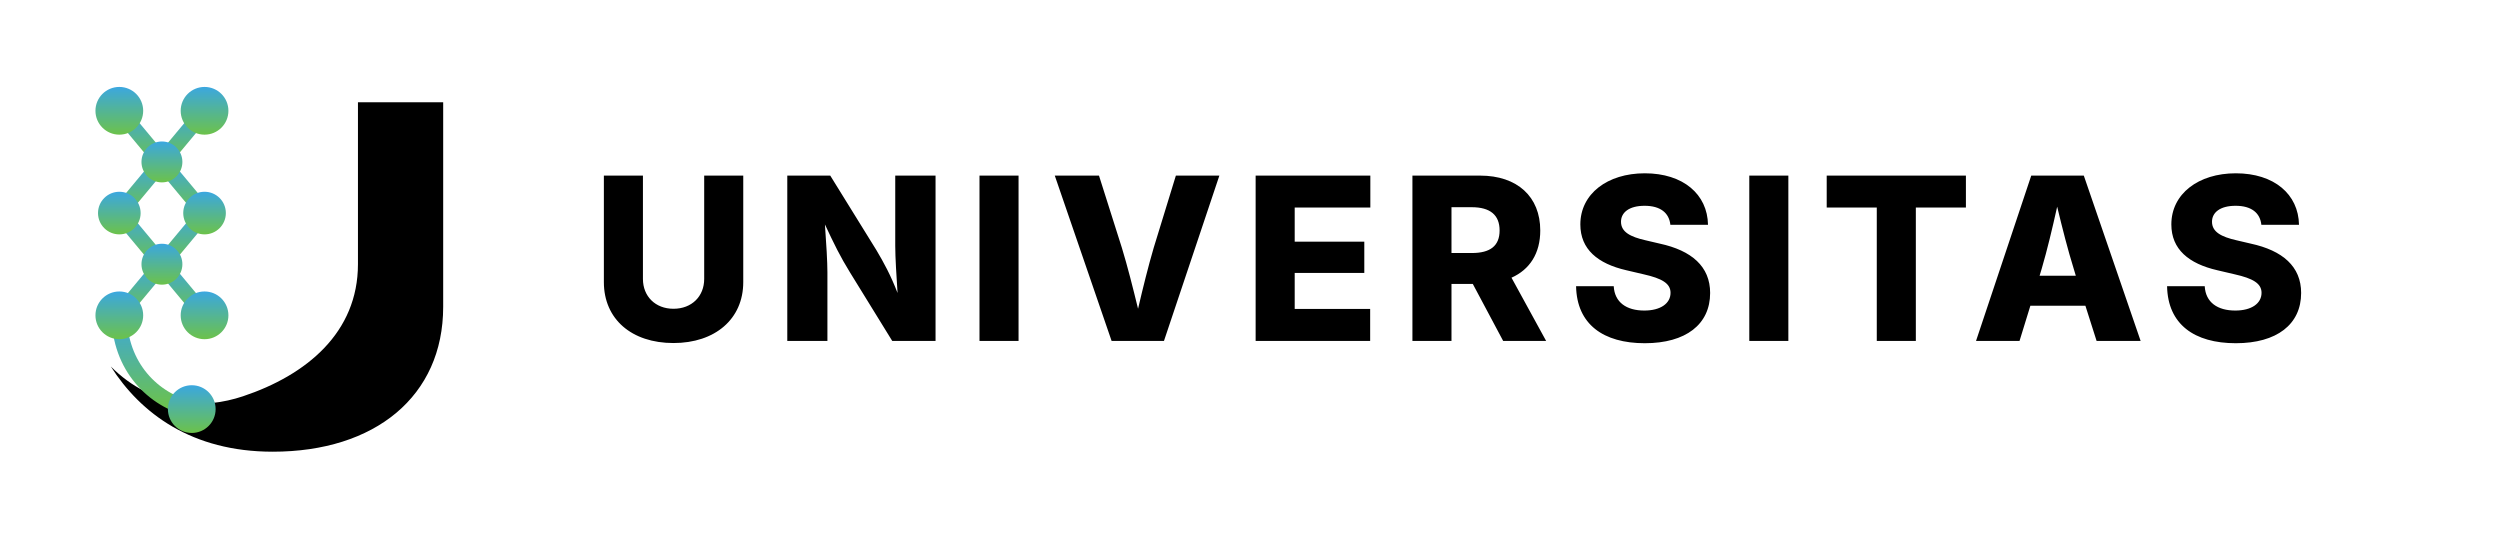
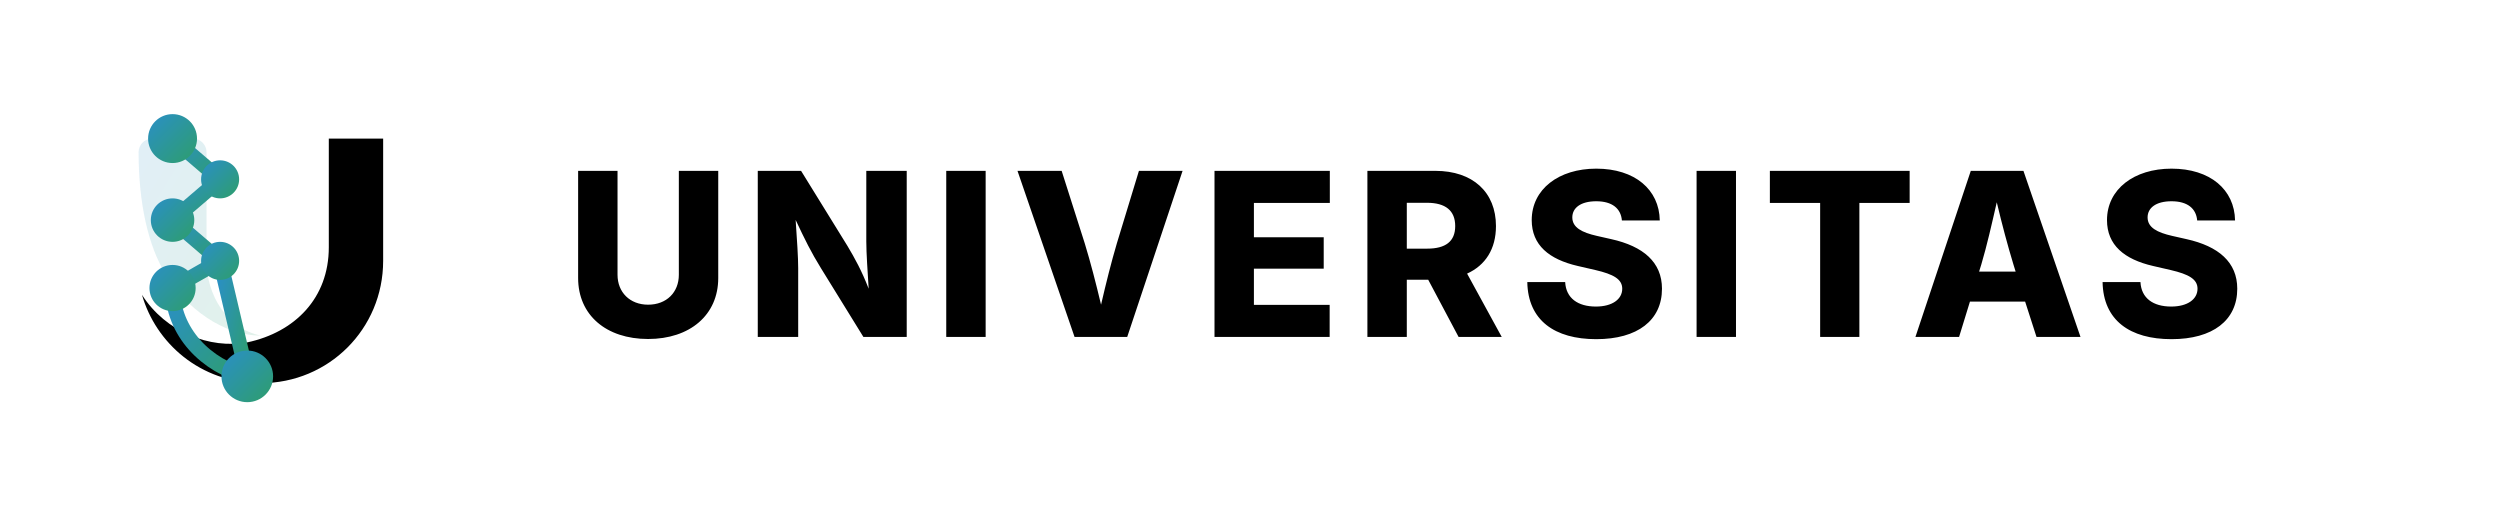
- <svg xmlns="http://www.w3.org/2000/svg" viewBox="0 0 220 48" fill="none">
+ <svg xmlns="http://www.w3.org/2000/svg" viewBox="0 0 230 48" fill="none">
  <defs>
-     <linearGradient id="logo-horiz-grad" x1="0%" y1="0%" x2="0%" y2="100%">
-       <stop offset="0%" stop-color="#3BA7E0" />
-       <stop offset="100%" stop-color="#6CC24A" />
+     <linearGradient id="logo-horiz-grad" x1="0%" y1="0%" x2="100%" y2="100%">
+       <stop offset="0%" stop-color="#2A8FC7" />
+       <stop offset="100%" stop-color="#2E9E6B" />
    </linearGradient>
  </defs>
-   <g transform="translate(0, 0) scale(0.75)">
-     <path d="M42 12 H52 V36 C52 46.5 44 53 32 53 C22.5 53 16.5 48.5 13 43 C18 48 24 48 28.5 46.5 C36 44 42 39 42 31 Z" fill="currentColor" />
-     <g stroke="url(#logo-horiz-grad)" stroke-width="1.8" stroke-linecap="round" stroke-linejoin="round">
-       <line x1="14" y1="13" x2="14" y2="25" />
-       <line x1="14" y1="25" x2="14" y2="37" />
-       <line x1="24" y1="13" x2="24" y2="25" />
-       <line x1="24" y1="25" x2="24" y2="37" />
-       <line x1="14" y1="13" x2="24" y2="13" />
-       <line x1="14" y1="25" x2="24" y2="25" />
-       <line x1="14" y1="37" x2="24" y2="37" />
-       <line x1="14" y1="13" x2="19" y2="19" />
-       <line x1="24" y1="13" x2="19" y2="19" />
-       <line x1="19" y1="19" x2="14" y2="25" />
-       <line x1="19" y1="19" x2="24" y2="25" />
-       <line x1="14" y1="25" x2="19" y2="31" />
-       <line x1="24" y1="25" x2="19" y2="31" />
-       <line x1="19" y1="31" x2="14" y2="37" />
-       <line x1="19" y1="31" x2="24" y2="37" />
-       <path d="M14 37 C14 43 18 47 22.5 48" />
+   <g transform="translate(4, 4) scale(0.625)">
+     <path d="M14 16 C14 14.9 14.9 14 16 14 H22 C23.1 14 24 14.9 24 16 V32 C24 37 27 42 32 43 C26.5 43 21 39 18 34 C15.4 29.8 14 23.5 14 16 Z" fill="url(#logo-horiz-grad)" fill-opacity="0.14" />
+     <path d="M40 14 H50 V32 C50 42 42 50 32 50 C23 50 16.5 44 14.5 37 C18 42.5 24.5 45 30 44 C37 42.5 42 37.5 42 30 V14 H40 Z" fill="currentColor" />
+     <g stroke="url(#logo-horiz-grad)" stroke-width="2.2" stroke-linecap="round" stroke-linejoin="round">
+       <line x1="19" y1="14" x2="19" y2="26" />
+       <line x1="19" y1="14" x2="26" y2="20" />
+       <line x1="26" y1="20" x2="19" y2="26" />
+       <line x1="19" y1="26" x2="26" y2="32" />
+       <line x1="26" y1="20" x2="26" y2="32" />
+       <line x1="19" y1="26" x2="19" y2="36" />
+       <line x1="26" y1="32" x2="19" y2="36" />
+       <path d="M19 36 C19 42.5 24 47.5 30 49" />
+       <line x1="26" y1="32" x2="30" y2="49" />
    </g>
    <g fill="url(#logo-horiz-grad)">
-       <circle cx="14" cy="13" r="2.8" />
-       <circle cx="24" cy="13" r="2.8" />
-       <circle cx="19" cy="19" r="2.4" />
-       <circle cx="14" cy="25" r="2.5" />
-       <circle cx="24" cy="25" r="2.5" />
-       <circle cx="19" cy="31" r="2.4" />
-       <circle cx="14" cy="37" r="2.8" />
-       <circle cx="24" cy="37" r="2.8" />
-       <circle cx="22.5" cy="48" r="2.8" />
+       <circle cx="19" cy="14" r="3.6" />
+       <circle cx="26" cy="20" r="2.8" />
+       <circle cx="19" cy="26" r="3.2" />
+       <circle cx="26" cy="32" r="2.8" />
+       <circle cx="19" cy="36" r="3.4" />
+       <circle cx="30" cy="49" r="3.8" />
    </g>
  </g>
-   <text x="52" y="30" fill="currentColor" font-family="Manrope, system-ui, -apple-system, sans-serif" font-size="20" font-weight="800" letter-spacing="0.08em">UNIVERSITAS</text>
+   <text x="52" y="31" fill="currentColor" font-family="Manrope, system-ui, -apple-system, sans-serif" font-size="21" font-weight="800" letter-spacing="0.06em">UNIVERSITAS</text>
</svg>
